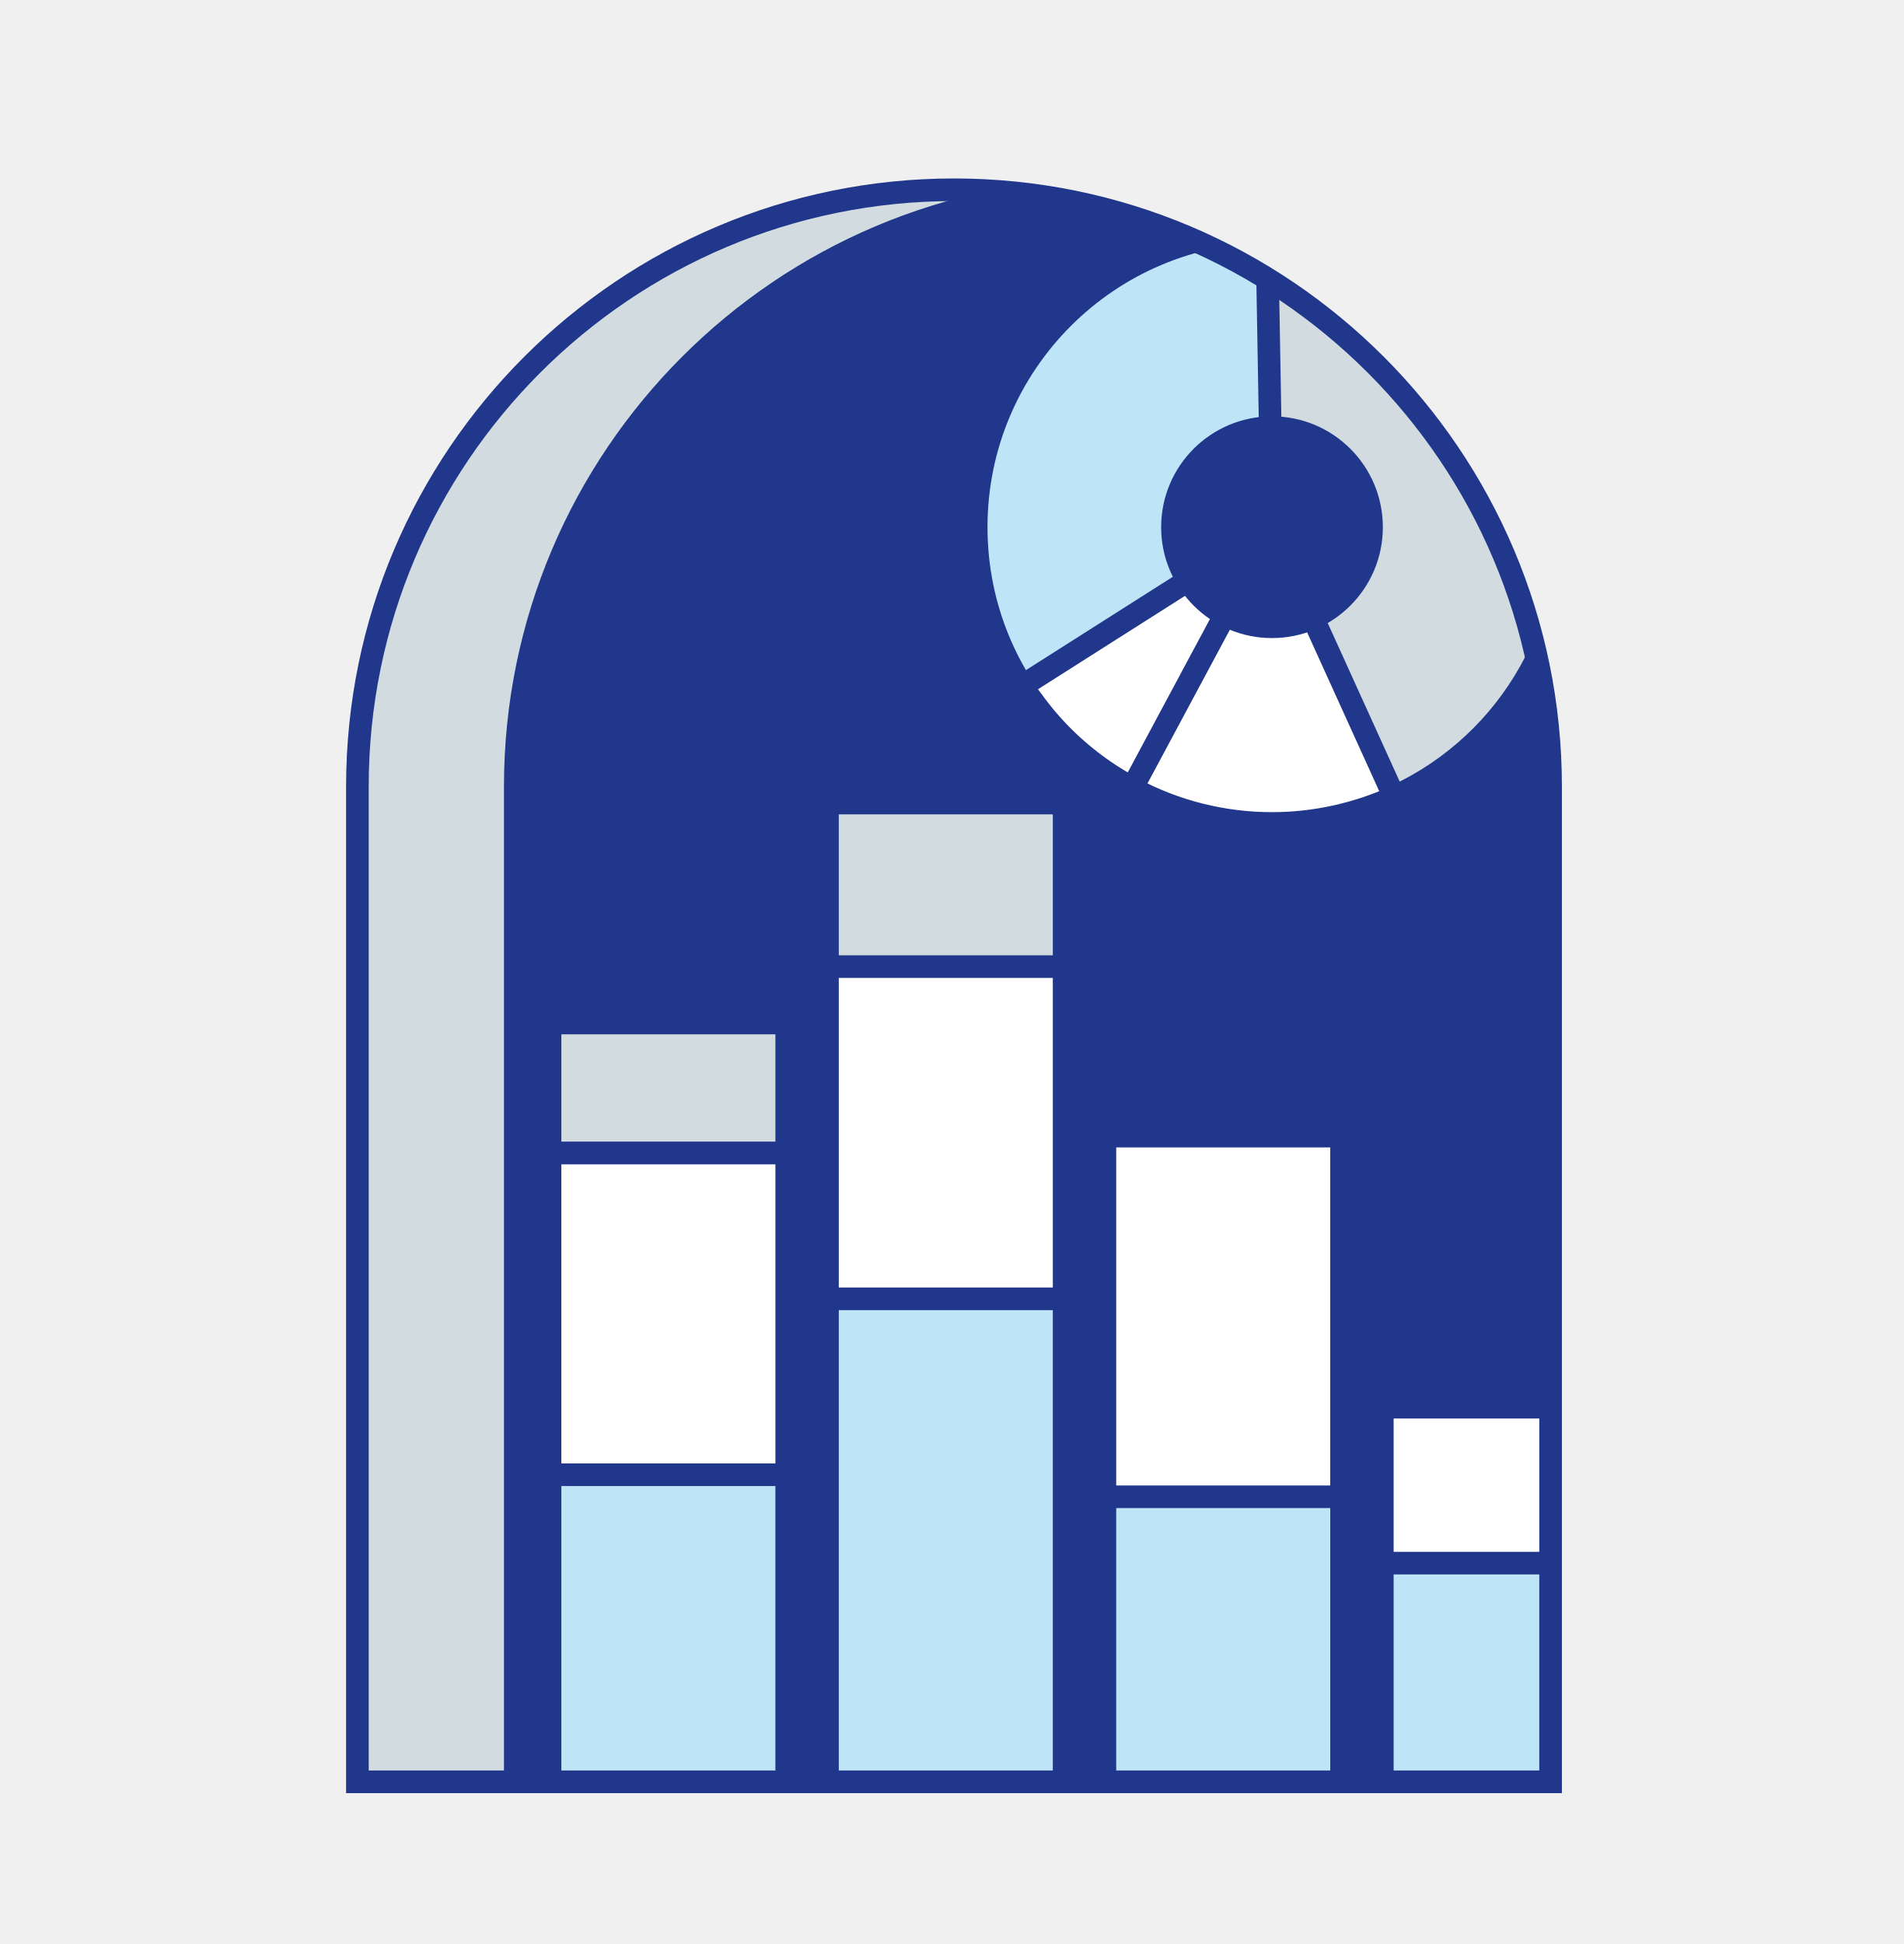
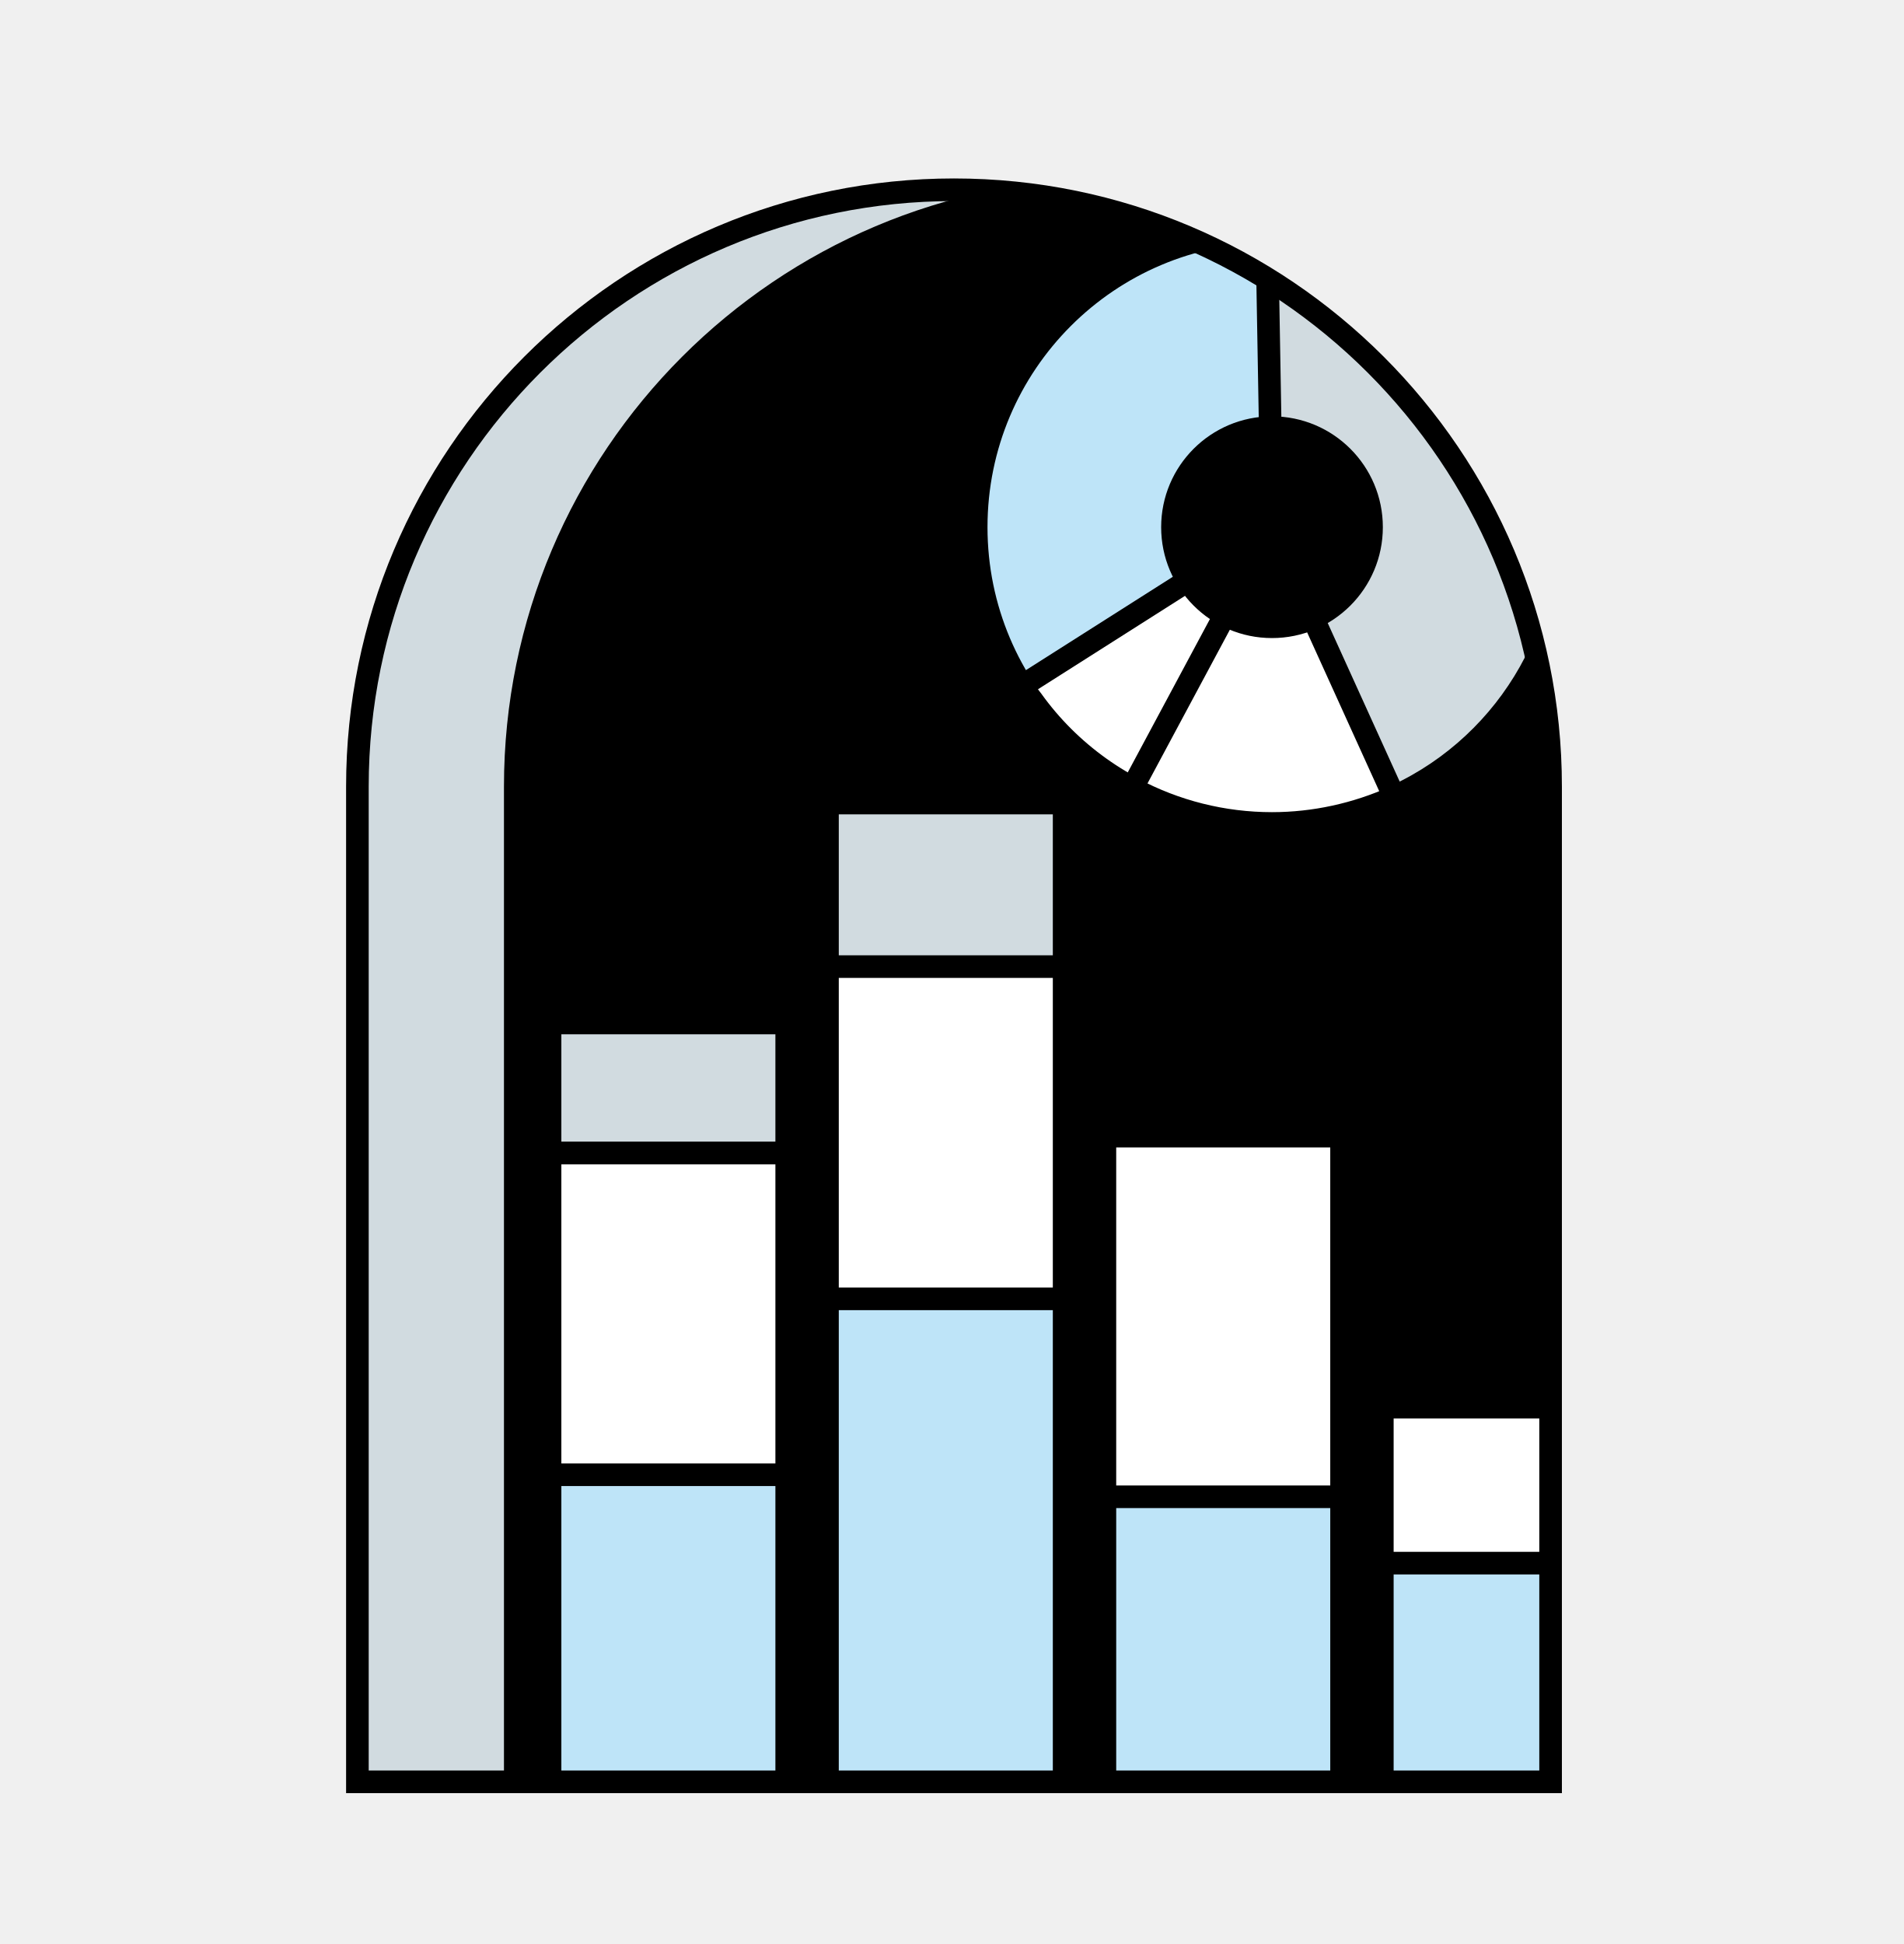
<svg xmlns="http://www.w3.org/2000/svg" width="48" height="49" viewBox="0 0 48 49" fill="none">
  <path d="M24.045 4.783C32.349 4.783 39.091 11.525 39.091 19.829V44.912H9.01V19.829C9.01 11.525 15.752 4.783 24.055 4.783H24.045Z" fill="#D1DBE0" />
  <mask id="mask0_110_2194" style="mask-type:luminance" maskUnits="userSpaceOnUse" x="9" y="4" width="31" height="41">
    <path d="M24.045 4.783C32.349 4.783 39.091 11.525 39.091 19.829V44.912H9.01V19.829C9.01 11.525 15.752 4.783 24.055 4.783H24.045Z" fill="white" />
  </mask>
  <g mask="url(#mask0_110_2194)">
-     <path d="M28.036 4.783C36.34 4.783 43.082 11.525 43.082 19.829V45.587H12.99V19.829C12.99 11.525 19.732 4.783 28.036 4.783Z" fill="#20378B" />
+     <path d="M28.036 4.783C36.34 4.783 43.082 11.525 43.082 19.829V45.587H12.99V19.829C12.99 11.525 19.732 4.783 28.036 4.783Z" fill="currentColor" />
    <mask id="mask1_110_2194" style="mask-type:luminance" maskUnits="userSpaceOnUse" x="12" y="4" width="32" height="42">
      <path d="M28.036 4.783C36.34 4.783 43.082 11.525 43.082 19.829V45.587H12.99V19.829C12.99 11.525 19.732 4.783 28.036 4.783Z" fill="white" />
    </mask>
    <g mask="url(#mask1_110_2194)">
-       <path d="M32.067 20.746C36.186 20.746 39.525 17.407 39.525 13.288C39.525 9.17 36.186 5.831 32.067 5.831C27.949 5.831 24.61 9.17 24.61 13.288C24.61 17.407 27.949 20.746 32.067 20.746Z" fill="#BEE4F8" stroke="#20378B" stroke-width="0.57" stroke-miterlimit="10" />
-       <path d="M32.067 13.288L25.769 17.289C25.849 17.41 25.93 17.541 26.021 17.652C26.968 18.972 28.328 19.94 29.881 20.413L32.067 13.278V13.288Z" fill="white" stroke="#20378B" stroke-width="0.57" stroke-miterlimit="10" />
-       <path d="M32.067 13.288L34.375 20.383C37.439 19.385 39.525 16.513 39.525 13.288C39.525 9.197 36.159 5.831 32.067 5.831C32.027 5.831 31.987 5.831 31.936 5.831L32.067 13.288Z" fill="#D1DBE0" stroke="#20378B" stroke-width="0.57" stroke-miterlimit="10" />
-       <path d="M32.067 13.288L28.54 19.869C29.628 20.454 30.838 20.756 32.067 20.756C33.136 20.756 34.184 20.524 35.151 20.091L32.067 13.298V13.288Z" fill="white" stroke="#20378B" stroke-width="0.57" stroke-miterlimit="10" />
-       <path d="M32.067 15.798C33.453 15.798 34.577 14.674 34.577 13.288C34.577 11.902 33.453 10.779 32.067 10.779C30.682 10.779 29.558 11.902 29.558 13.288C29.558 14.674 30.682 15.798 32.067 15.798Z" fill="#20378B" stroke="#20378B" stroke-width="0.57" stroke-linecap="round" stroke-linejoin="round" />
-       <path d="M34.849 45.597H40.815V35.469H34.849V45.597Z" fill="white" stroke="#20378B" stroke-width="0.57" stroke-linejoin="round" />
-       <path d="M34.849 45.587H40.815V39.4H34.849V45.587Z" fill="#BEE4F8" stroke="#20378B" stroke-width="0.57" stroke-linejoin="round" />
-       <path d="M27.855 45.587H33.821V28.637H27.855V45.587Z" fill="white" stroke="#20378B" stroke-width="0.57" stroke-linejoin="round" />
-       <path d="M27.855 45.587H33.821V37.727H27.855V45.587Z" fill="#BEE4F8" stroke="#20378B" stroke-width="0.57" stroke-linejoin="round" />
-       <path d="M20.861 45.587H26.827L26.827 22.721H20.861L20.861 45.587Z" fill="white" stroke="#20378B" stroke-width="0.57" stroke-linejoin="round" />
-       <path d="M20.861 24.364H26.827V20.242H20.861V24.364Z" fill="#D1DBE0" stroke="#20378B" stroke-width="0.57" stroke-linejoin="round" />
-       <path d="M20.861 45.597H26.827V32.738H20.861V45.597Z" fill="#BEE4F8" stroke="#20378B" stroke-width="0.57" stroke-linejoin="round" />
-       <path d="M13.867 45.597H19.833L19.833 29.06H13.867L13.867 45.597Z" fill="white" stroke="#20378B" stroke-width="0.57" stroke-linejoin="round" />
-       <path d="M13.867 29.06H19.833V25.785H13.867V29.06Z" fill="#D1DBE0" stroke="#20378B" stroke-width="0.57" stroke-linejoin="round" />
-       <path d="M13.867 45.597H19.833V37.172H13.867V45.597Z" fill="#BEE4F8" stroke="#20378B" stroke-width="0.57" stroke-linejoin="round" />
+       <path d="M32.067 20.746C36.186 20.746 39.525 17.407 39.525 13.288C39.525 9.17 36.186 5.831 32.067 5.831C27.949 5.831 24.61 9.17 24.61 13.288C24.61 17.407 27.949 20.746 32.067 20.746Z" fill="#BEE4F8" stroke="currentColor" stroke-width="0.57" stroke-miterlimit="10" />
+       <path d="M32.067 13.288L25.769 17.289C25.849 17.41 25.93 17.541 26.021 17.652C26.968 18.972 28.328 19.94 29.881 20.413L32.067 13.278V13.288Z" fill="white" stroke="currentColor" stroke-width="0.57" stroke-miterlimit="10" />
+       <path d="M32.067 13.288L34.375 20.383C37.439 19.385 39.525 16.513 39.525 13.288C39.525 9.197 36.159 5.831 32.067 5.831C32.027 5.831 31.987 5.831 31.936 5.831L32.067 13.288Z" fill="#D1DBE0" stroke="currentColor" stroke-width="0.57" stroke-miterlimit="10" />
+       <path d="M32.067 13.288L28.54 19.869C29.628 20.454 30.838 20.756 32.067 20.756C33.136 20.756 34.184 20.524 35.151 20.091L32.067 13.298V13.288Z" fill="white" stroke="currentColor" stroke-width="0.57" stroke-miterlimit="10" />
+       <path d="M32.067 15.798C33.453 15.798 34.577 14.674 34.577 13.288C34.577 11.902 33.453 10.779 32.067 10.779C30.682 10.779 29.558 11.902 29.558 13.288C29.558 14.674 30.682 15.798 32.067 15.798Z" fill="currentColor" stroke="currentColor" stroke-width="0.57" stroke-linecap="round" stroke-linejoin="round" />
+       <path d="M34.849 45.597H40.815V35.469H34.849V45.597Z" fill="white" stroke="currentColor" stroke-width="0.57" stroke-linejoin="round" />
+       <path d="M34.849 45.587H40.815V39.4H34.849V45.587Z" fill="#BEE4F8" stroke="currentColor" stroke-width="0.57" stroke-linejoin="round" />
+       <path d="M27.855 45.587H33.821V28.637H27.855V45.587Z" fill="white" stroke="currentColor" stroke-width="0.57" stroke-linejoin="round" />
+       <path d="M27.855 45.587H33.821V37.727H27.855V45.587Z" fill="#BEE4F8" stroke="currentColor" stroke-width="0.57" stroke-linejoin="round" />
+       <path d="M20.861 45.587H26.827L26.827 22.721H20.861L20.861 45.587Z" fill="white" stroke="currentColor" stroke-width="0.57" stroke-linejoin="round" />
+       <path d="M20.861 24.364H26.827V20.242H20.861V24.364Z" fill="#D1DBE0" stroke="currentColor" stroke-width="0.57" stroke-linejoin="round" />
+       <path d="M20.861 45.597H26.827V32.738H20.861V45.597Z" fill="#BEE4F8" stroke="currentColor" stroke-width="0.57" stroke-linejoin="round" />
+       <path d="M13.867 45.597H19.833L19.833 29.06H13.867L13.867 45.597Z" fill="white" stroke="currentColor" stroke-width="0.57" stroke-linejoin="round" />
+       <path d="M13.867 29.06H19.833V25.785H13.867V29.06Z" fill="#D1DBE0" stroke="currentColor" stroke-width="0.57" stroke-linejoin="round" />
+       <path d="M13.867 45.597H19.833V37.172H13.867V45.597Z" fill="#BEE4F8" stroke="currentColor" stroke-width="0.57" stroke-linejoin="round" />
    </g>
-     <path d="M28.036 4.783C36.34 4.783 43.082 11.525 43.082 19.829V45.587H12.99V19.829C12.99 11.525 19.732 4.783 28.036 4.783Z" stroke="#20378B" stroke-width="0.57" stroke-miterlimit="10" stroke-linecap="round" />
+     <path d="M28.036 4.783C36.34 4.783 43.082 11.525 43.082 19.829V45.587H12.99V19.829C12.99 11.525 19.732 4.783 28.036 4.783Z" stroke="currentColor" stroke-width="0.57" stroke-miterlimit="10" stroke-linecap="round" />
  </g>
-   <path d="M24.045 4.783C32.349 4.783 39.091 11.525 39.091 19.829V44.912H9.01V19.829C9.01 11.525 15.752 4.783 24.055 4.783H24.045Z" stroke="#20378B" stroke-width="0.57" stroke-miterlimit="10" stroke-linecap="round" />
+   <path d="M24.045 4.783C32.349 4.783 39.091 11.525 39.091 19.829V44.912H9.01V19.829C9.01 11.525 15.752 4.783 24.055 4.783H24.045Z" stroke="currentColor" stroke-width="0.57" stroke-miterlimit="10" stroke-linecap="round" />
</svg>
